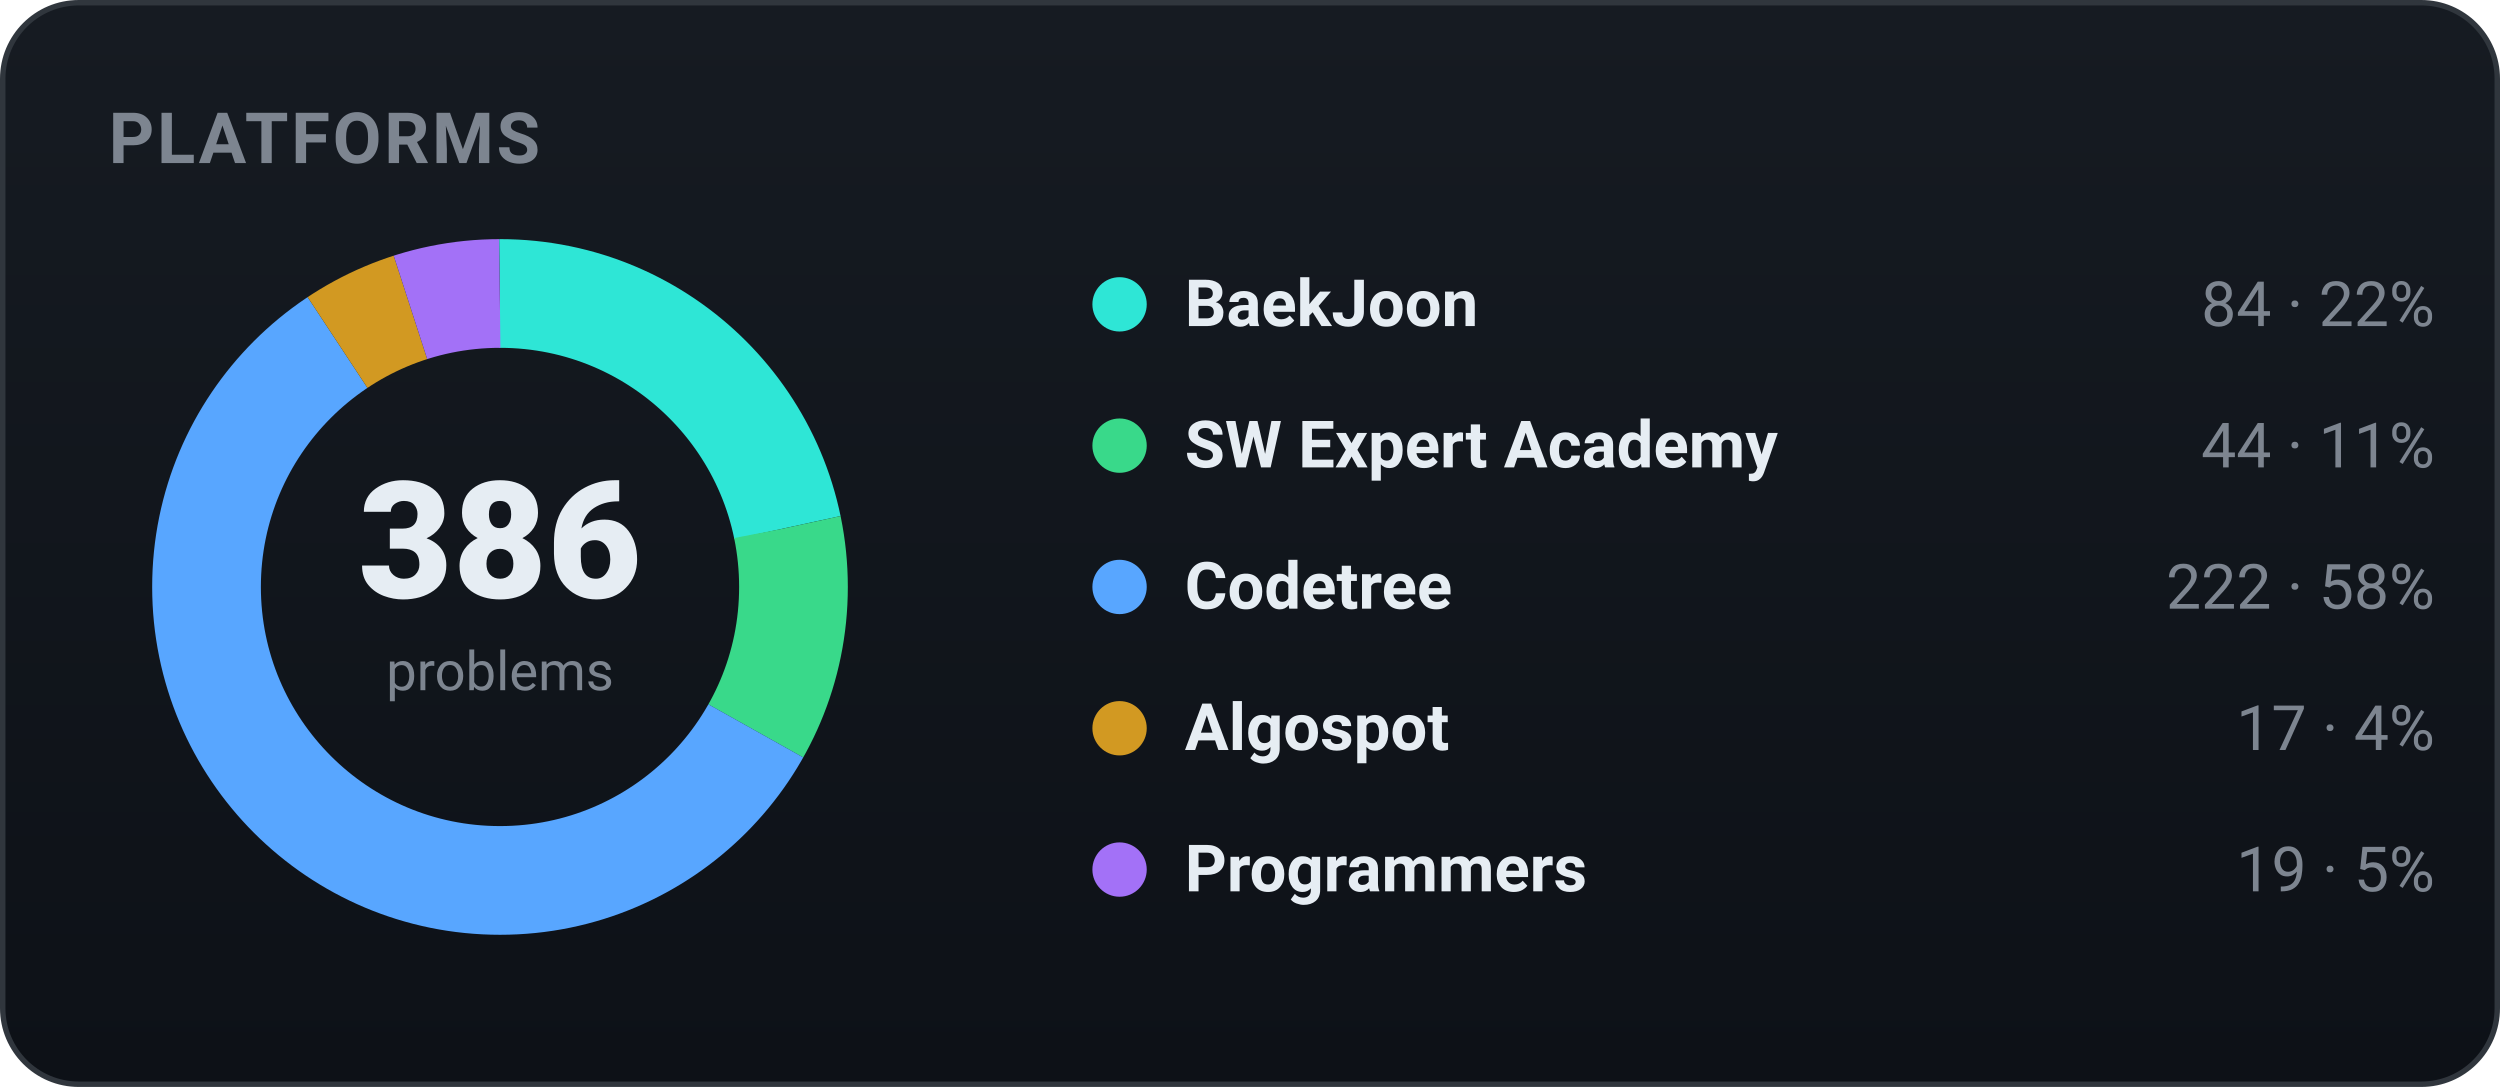
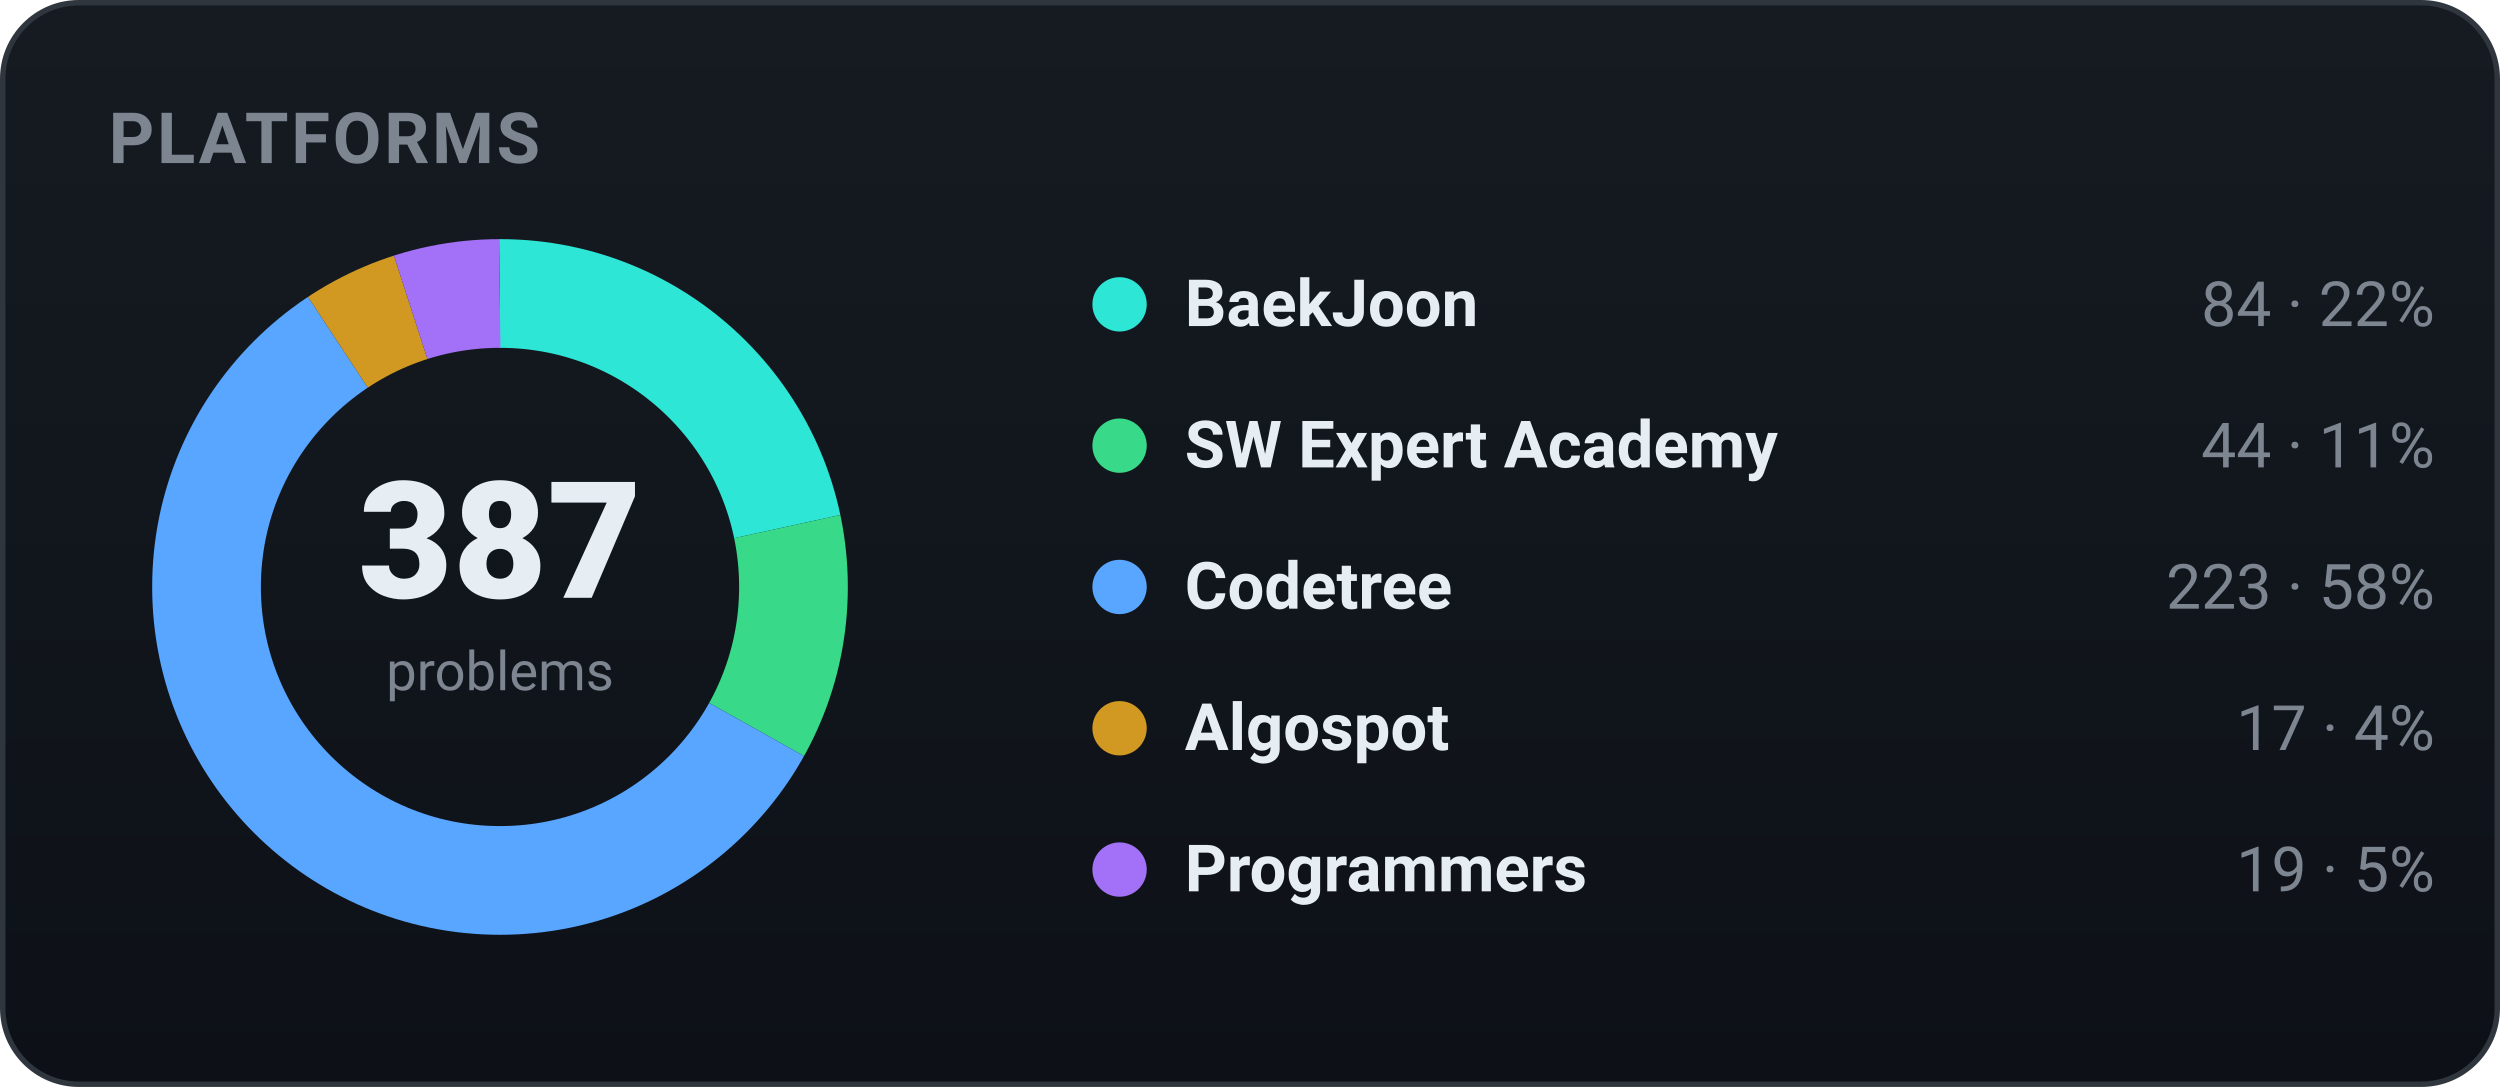
<svg xmlns="http://www.w3.org/2000/svg" width="460" height="200" viewBox="0 0 460 200" role="img" font-family="-apple-system,BlinkMacSystemFont,'Segoe UI',Roboto,'Apple SD Gothic Neo','Malgun Gothic',sans-serif">
  <defs>
    <linearGradient id="bgg" x1="0" y1="0" x2="0" y2="1">
      <stop offset="0" stop-color="#161b22" />
      <stop offset="1" stop-color="#0d1117" />
    </linearGradient>
  </defs>
  <rect x="0.5" y="0.5" width="459" height="199" rx="14" fill="url(#bgg)" stroke="#30363d" />
  <text x="20" y="30" font-family="-apple-system,BlinkMacSystemFont,'Segoe UI',Roboto,'Apple SD Gothic Neo','Malgun Gothic',sans-serif" font-size="13" font-weight="700" fill="#7d8590" letter-spacing="0.5">PLATFORMS</text>
-   <circle cx="92" cy="108" r="54" fill="none" stroke="#2ee6d6" stroke-width="20" stroke-dasharray="73.84 265.46" stroke-dashoffset="-0.00" transform="rotate(-90 92 108)" />
-   <circle cx="92" cy="108" r="54" fill="none" stroke="#39d98a" stroke-width="20" stroke-dasharray="38.68 300.62" stroke-dashoffset="-73.84" transform="rotate(-90 92 108)" />
-   <circle cx="92" cy="108" r="54" fill="none" stroke="#58a6ff" stroke-width="20" stroke-dasharray="195.14 144.16" stroke-dashoffset="-112.51" transform="rotate(-90 92 108)" />
-   <circle cx="92" cy="108" r="54" fill="none" stroke="#d29922" stroke-width="20" stroke-dasharray="14.94 324.35" stroke-dashoffset="-307.65" transform="rotate(-90 92 108)" />
-   <circle cx="92" cy="108" r="54" fill="none" stroke="#a371f7" stroke-width="20" stroke-dasharray="16.70 322.59" stroke-dashoffset="-322.59" transform="rotate(-90 92 108)" />
-   <text x="92" y="110" text-anchor="middle" font-size="30" font-weight="800" fill="#e6edf3">386</text>
+   <circle cx="92" cy="108" r="54" fill="none" stroke="#2ee6d6" stroke-width="20" stroke-dasharray="73.64 265.65" stroke-dashoffset="-0.00" transform="rotate(-90 92 108)" />
+   <circle cx="92" cy="108" r="54" fill="none" stroke="#39d98a" stroke-width="20" stroke-dasharray="38.58 300.72" stroke-dashoffset="-73.64" transform="rotate(-90 92 108)" />
+   <circle cx="92" cy="108" r="54" fill="none" stroke="#58a6ff" stroke-width="20" stroke-dasharray="195.51 143.78" stroke-dashoffset="-112.22" transform="rotate(-90 92 108)" />
+   <circle cx="92" cy="108" r="54" fill="none" stroke="#d29922" stroke-width="20" stroke-dasharray="14.90 324.39" stroke-dashoffset="-307.73" transform="rotate(-90 92 108)" />
+   <circle cx="92" cy="108" r="54" fill="none" stroke="#a371f7" stroke-width="20" stroke-dasharray="16.66 322.63" stroke-dashoffset="-322.63" transform="rotate(-90 92 108)" />
+   <text x="92" y="110" text-anchor="middle" font-size="30" font-weight="800" fill="#e6edf3">387</text>
  <text x="92" y="127" text-anchor="middle" font-size="10" fill="#7d8590">problems</text>
  <circle cx="206" cy="56" r="5" fill="#2ee6d6" />
  <text x="218" y="60" font-size="12" font-weight="600" fill="#e6edf3">BaekJoon</text>
  <text x="448" y="60" text-anchor="end" font-size="11.5" fill="#7d8590">84 · 22%</text>
  <circle cx="206" cy="82" r="5" fill="#39d98a" />
  <text x="218" y="86" font-size="12" font-weight="600" fill="#e6edf3">SW Expert Academy</text>
  <text x="448" y="86" text-anchor="end" font-size="11.5" fill="#7d8590">44 · 11%</text>
  <circle cx="206" cy="108" r="5" fill="#58a6ff" />
  <text x="218" y="112" font-size="12" font-weight="600" fill="#e6edf3">Codetree</text>
-   <text x="448" y="112" text-anchor="end" font-size="11.5" fill="#7d8590">222 · 58%</text>
+   <text x="448" y="112" text-anchor="end" font-size="11.5" fill="#7d8590">223 · 58%</text>
  <circle cx="206" cy="134" r="5" fill="#d29922" />
  <text x="218" y="138" font-size="12" font-weight="600" fill="#e6edf3">Algospot</text>
  <text x="448" y="138" text-anchor="end" font-size="11.5" fill="#7d8590">17 · 4%</text>
  <circle cx="206" cy="160" r="5" fill="#a371f7" />
  <text x="218" y="164" font-size="12" font-weight="600" fill="#e6edf3">Programmers</text>
  <text x="448" y="164" text-anchor="end" font-size="11.5" fill="#7d8590">19 · 5%</text>
</svg>
